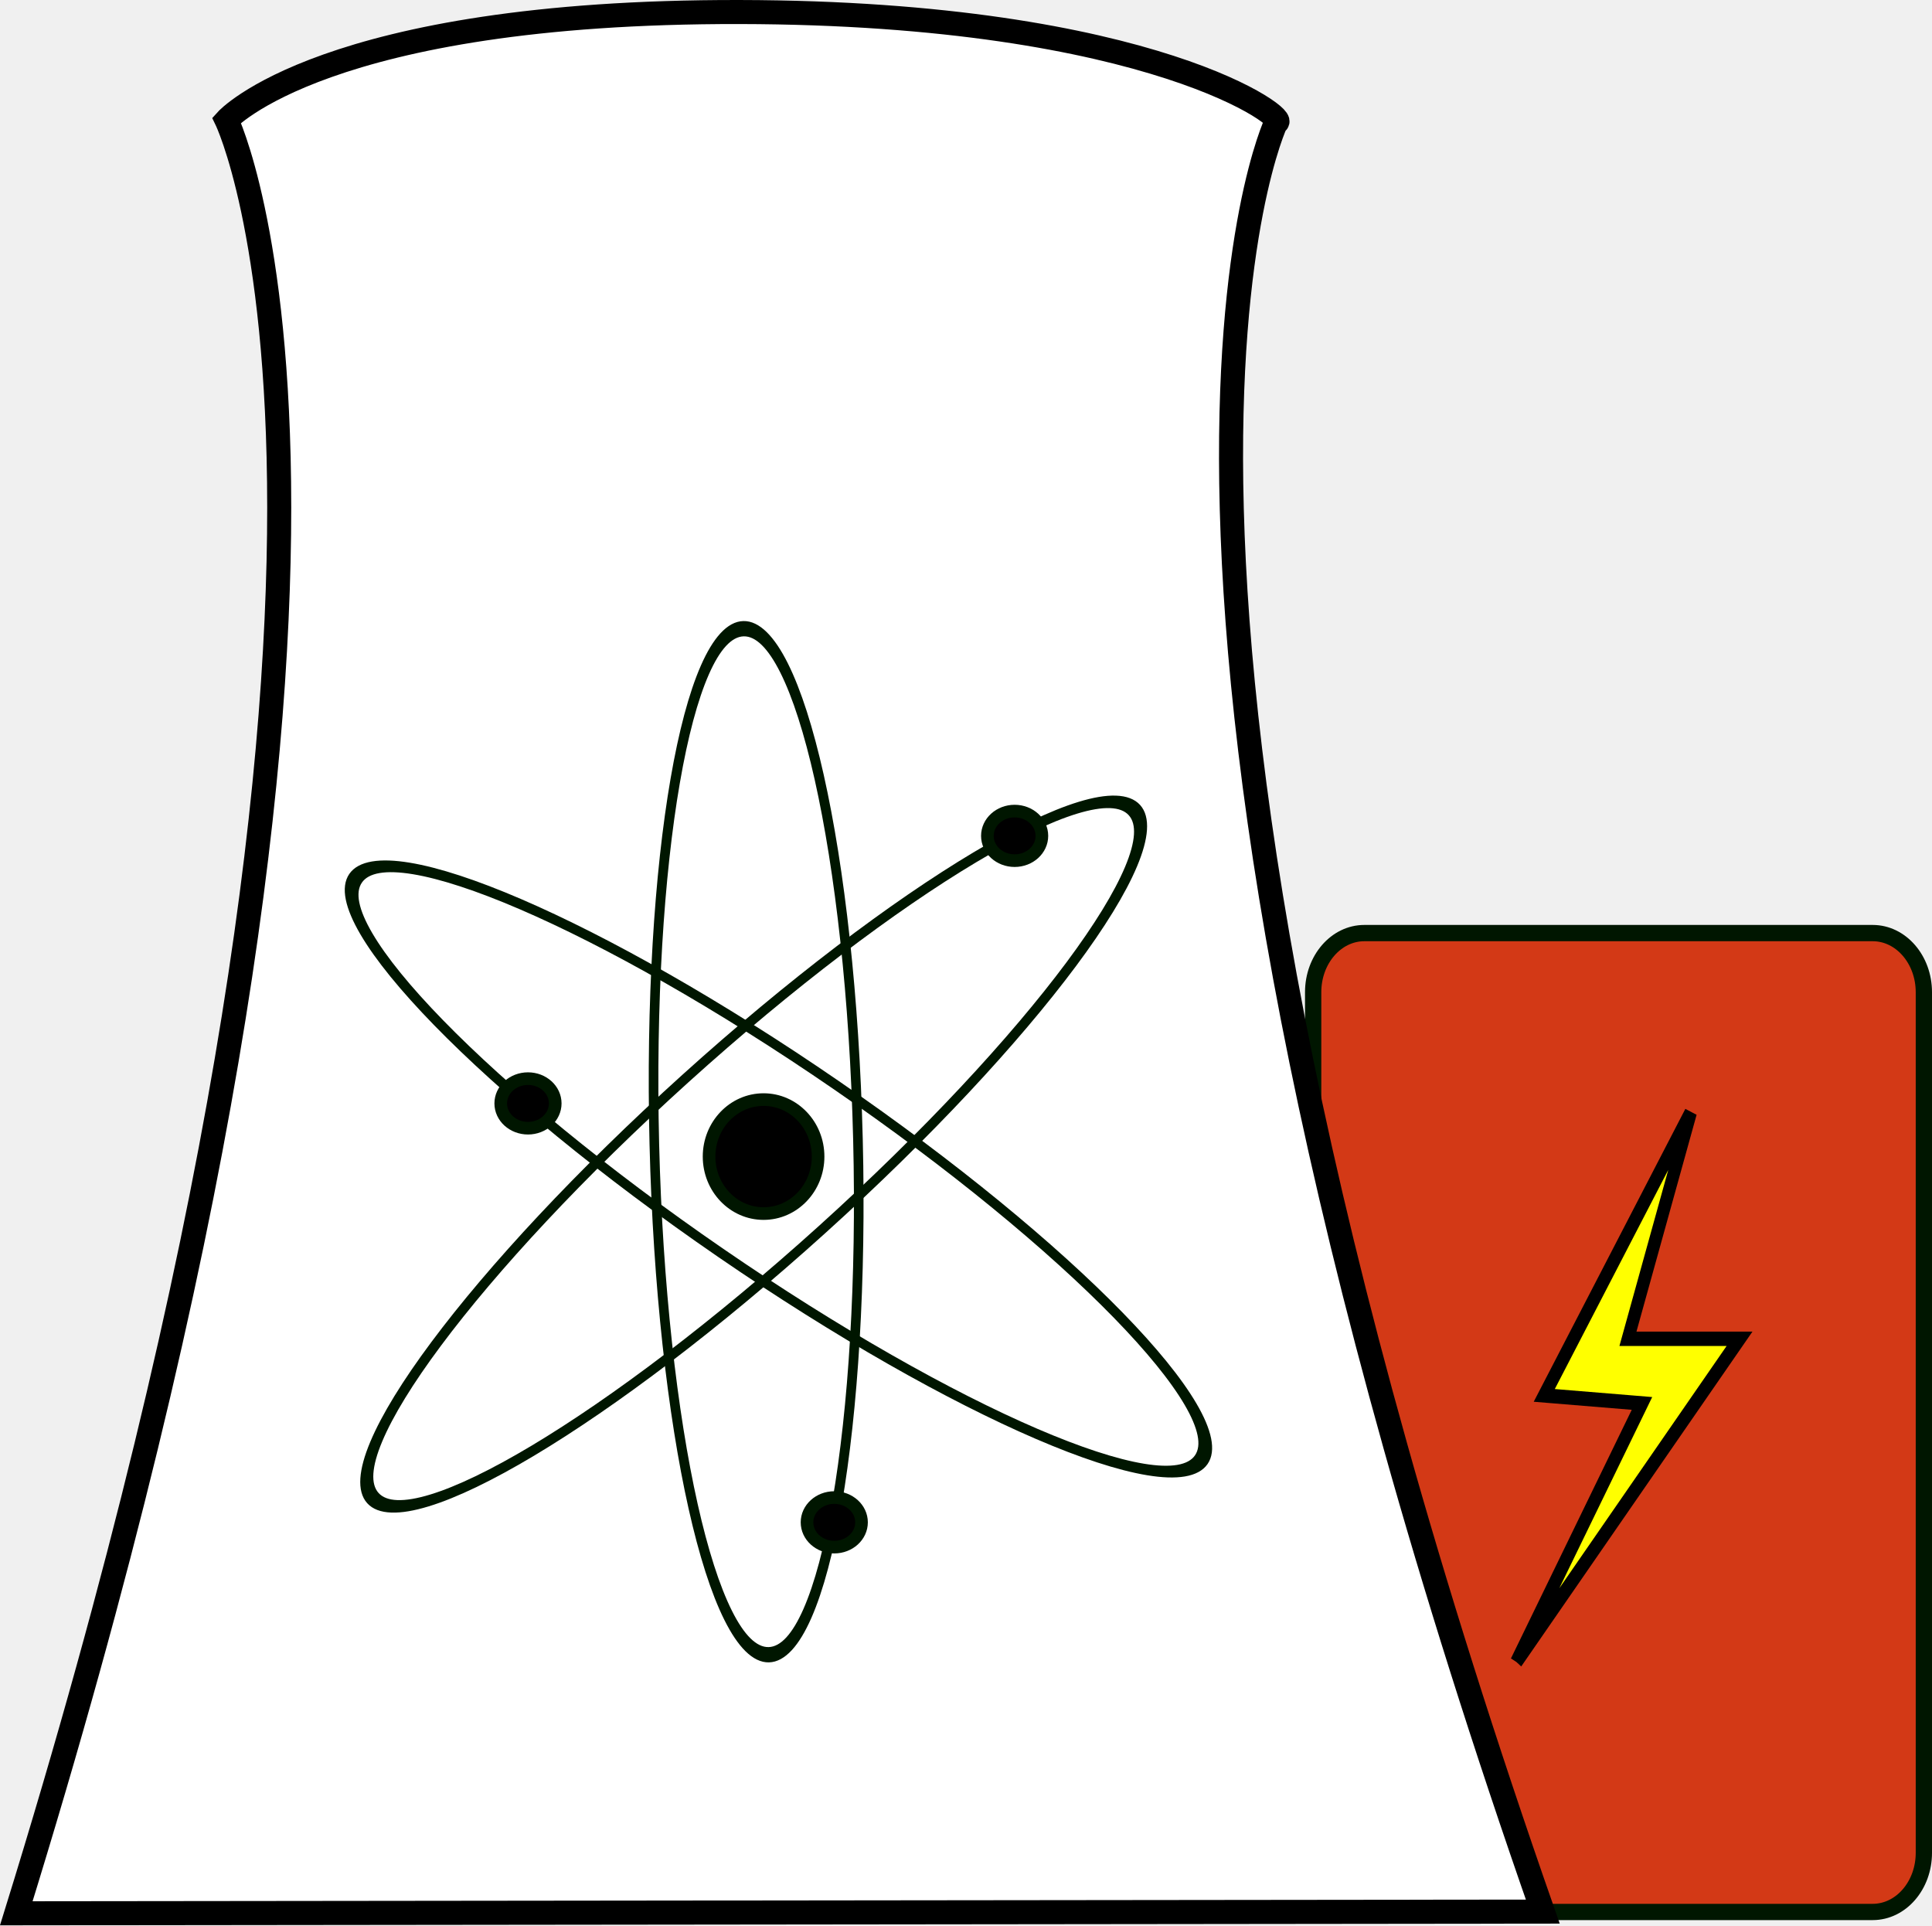
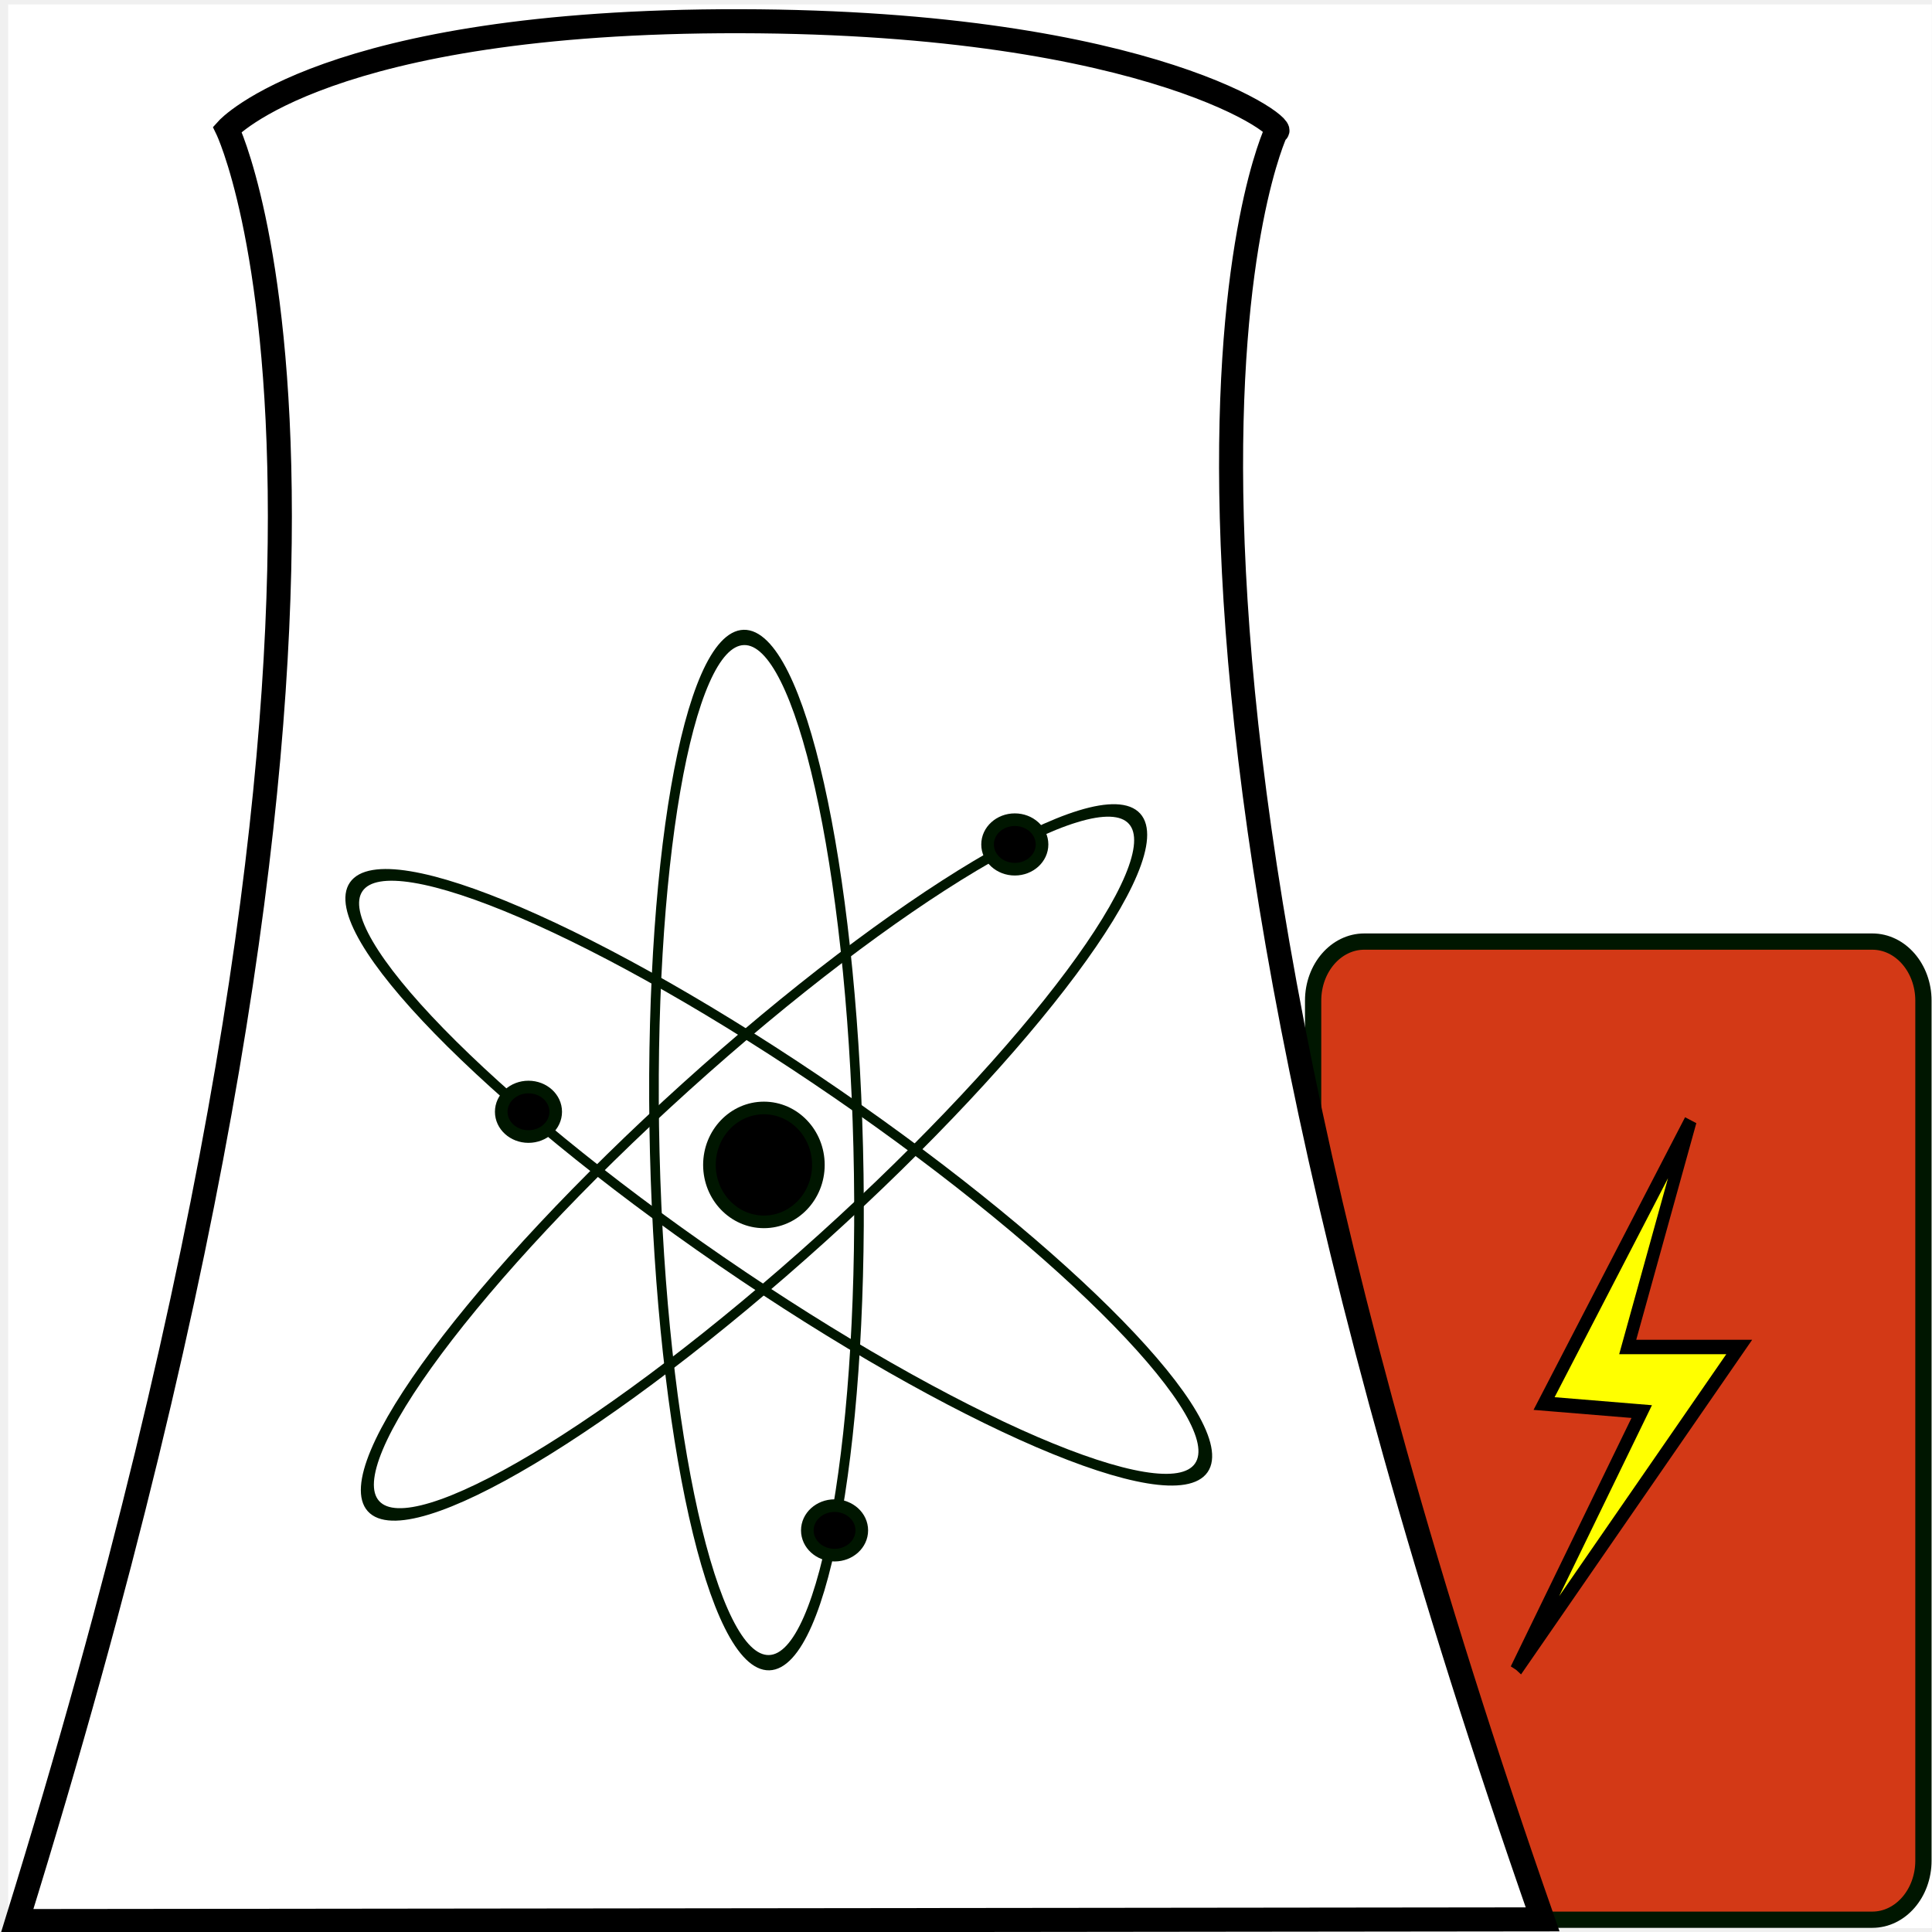
- <svg xmlns="http://www.w3.org/2000/svg" width="459.339" height="457.712" id="svg3124" version="1.1">
+ <svg xmlns="http://www.w3.org/2000/svg" width="462" height="462" id="svg3124" version="1.1">
  <defs id="defs3126" />
-   <g id="layer1" transform="translate(-42.51276,-34.30291)">
-     <g id="g4274" transform="matrix(3.710735,0,0,3.710735,-812.4323,-1717.222)">
+   <g id="layer1" transform="translate(-42.31276,-34.10294)">
+     <rect style="fill:#ffffff;stroke-width:3.78" id="rect1007" width="460" height="460" x="44.264" y="35.168" />
+     <g id="g4274" transform="matrix(3.729773,0,0,3.729773,-816.8186,-1724.208)">
      <rect rx="3.279" ry="3.788" y="531.794" x="314.534" height="62.713" width="39.129" id="rect3386" style="display:inline;fill:#d33916;fill-opacity:1;stroke:#001600;stroke-width:1.043;stroke-miterlimit:4;stroke-dasharray:none;stroke-dashoffset:0;stroke-opacity:1" />
      <path d="m 312.157,479.861 c 1.127,-0.042 -7.78,-7.026 -34.371,-7.075 -26.591,-0.049 -32.871,6.925 -32.871,6.925 0,0 13.485,27.869 -13.473,114.881 l 97.805,-0.109 C 298.895,507.725 312.157,479.861 312.157,479.861 Z" style="fill:#ffffff;fill-opacity:1;fill-rule:evenodd;stroke:#000000;stroke-width:1.54;stroke-linecap:butt;stroke-linejoin:miter;stroke-miterlimit:4;stroke-dasharray:none;stroke-opacity:1" id="path2451-0" />
      <ellipse transform="matrix(0.00365686,0.1483562,-0.09323591,0.00229819,294.5431,426.8817)" id="path3207" style="fill:none;stroke:#001600;stroke-width:6.6;stroke-miterlimit:4;stroke-dasharray:none;stroke-dashoffset:0;stroke-opacity:1" cx="794.17" cy="199.514" rx="221.538" ry="69.96" />
      <ellipse transform="matrix(0.1101244,-0.09947641,0.06251692,0.06920875,178.7561,611.1471)" id="path3219" style="fill:none;stroke:#001600;stroke-width:6.6;stroke-miterlimit:4;stroke-dasharray:none;stroke-dashoffset:0;stroke-opacity:1" cx="794.17" cy="199.514" rx="221.538" ry="69.96" />
      <ellipse transform="matrix(0.1222942,0.08406579,-0.05283197,0.07685701,193.6924,464.8099)" id="path3221" style="fill:none;stroke:#001600;stroke-width:6.6;stroke-miterlimit:4;stroke-dasharray:none;stroke-dashoffset:0;stroke-opacity:1" cx="794.17" cy="199.514" rx="221.538" ry="69.96" />
      <ellipse transform="matrix(0.1225322,0,0,0.1225322,133.3274,521.4391)" id="path3225" style="fill:#000000;fill-opacity:1;stroke:#001600;stroke-width:6.6;stroke-miterlimit:4;stroke-dasharray:none;stroke-dashoffset:0;stroke-opacity:1" cx="1322.753" cy="33.684" rx="14.251" ry="12.955" />
      <ellipse transform="matrix(0.1225322,0,0,0.1225322,121.7713,565.4176)" id="path3227-4" style="fill:#000000;fill-opacity:1;stroke:#001600;stroke-width:6.6;stroke-miterlimit:4;stroke-dasharray:none;stroke-dashoffset:0;stroke-opacity:1" cx="1322.753" cy="33.684" rx="14.251" ry="12.955" />
      <ellipse transform="matrix(0.1225322,0,0,0.1225322,102.1469,538.5793)" id="path3229" style="fill:#000000;fill-opacity:1;stroke:#001600;stroke-width:6.6;stroke-miterlimit:4;stroke-dasharray:none;stroke-dashoffset:0;stroke-opacity:1" cx="1322.753" cy="33.684" rx="14.251" ry="12.955" />
      <ellipse transform="matrix(0.1225322,0,0,0.1225322,128.1952,481.1855)" id="path3231" style="fill:#000000;fill-opacity:1;stroke:#001600;stroke-width:6.6;stroke-miterlimit:4;stroke-dasharray:none;stroke-dashoffset:0;stroke-opacity:1" cx="1233.36" cy="529.879" rx="28.502" ry="29.798" />
      <polyline transform="matrix(0.00945706,0,0,0.01095431,256.5501,541.2892)" points="7508,3396 8359,1884 7697,1837 8689,183 8264,1506 9020,1506 7508,3396 " style="fill:#ffff00;fill-opacity:1;stroke:#000000;stroke-width:84.228;stroke-linecap:butt;stroke-linejoin:miter;stroke-miterlimit:4;stroke-dasharray:none" id="polyline3388" />
    </g>
  </g>
</svg>
